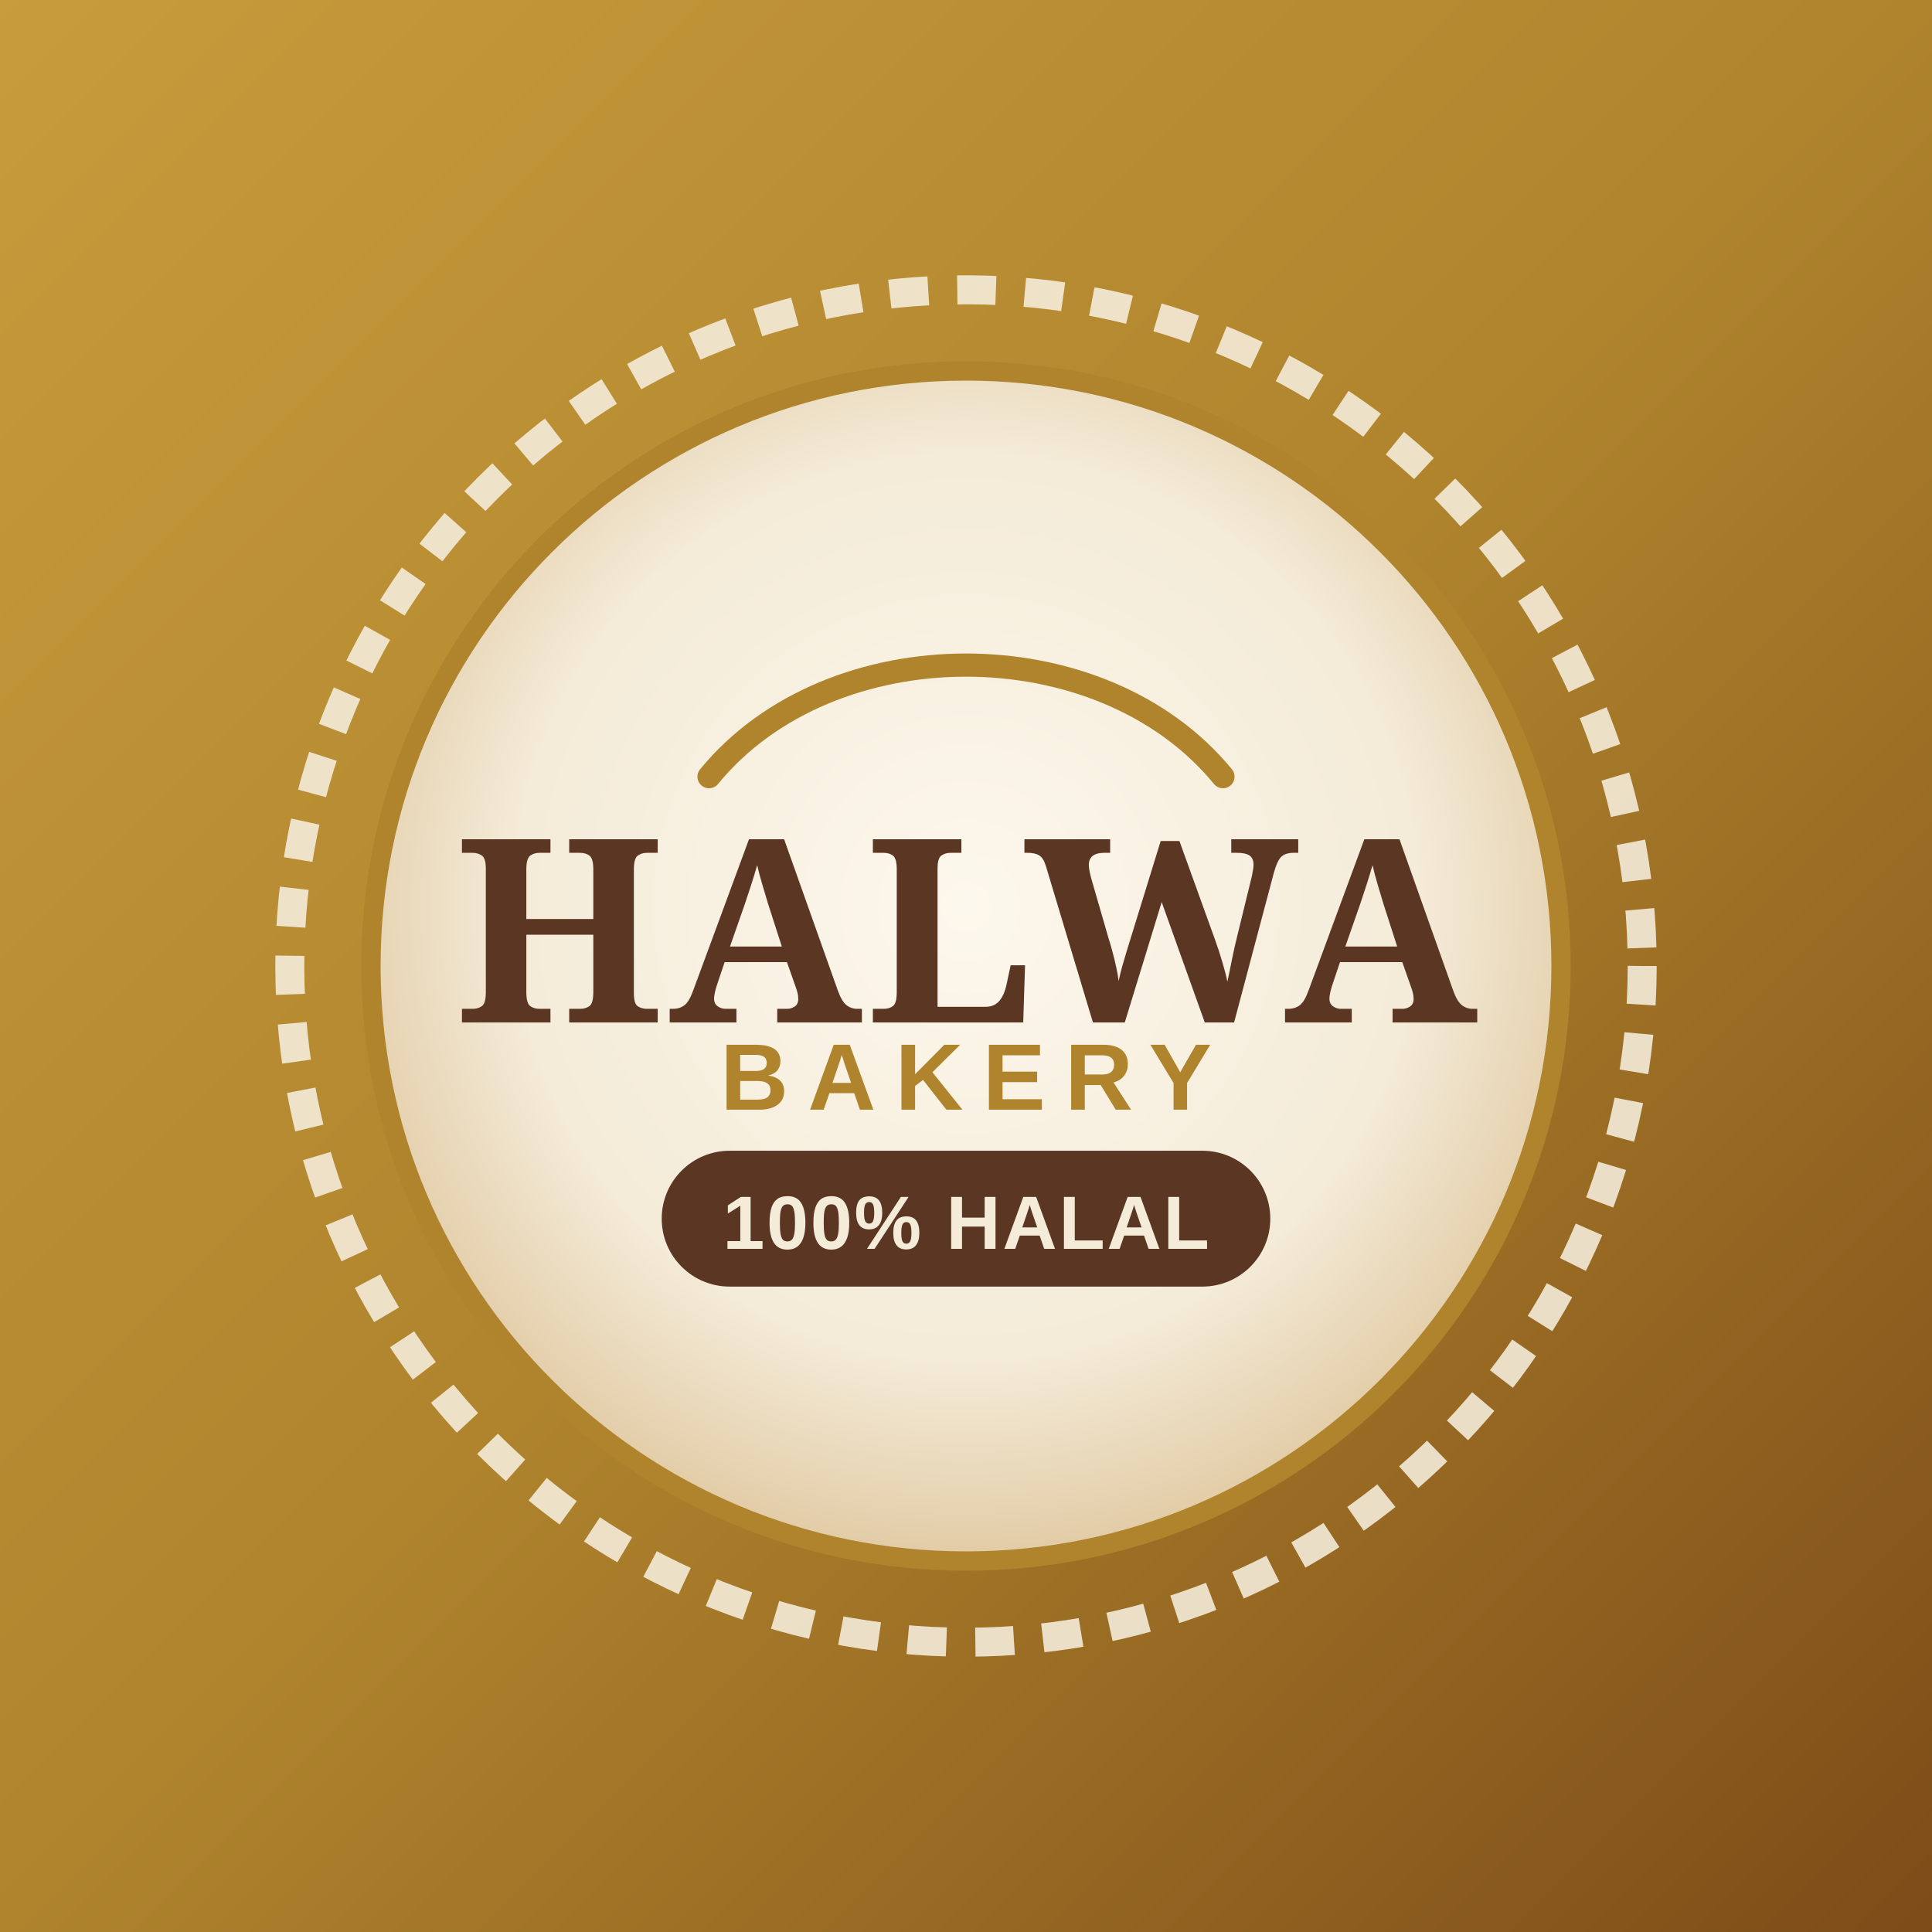
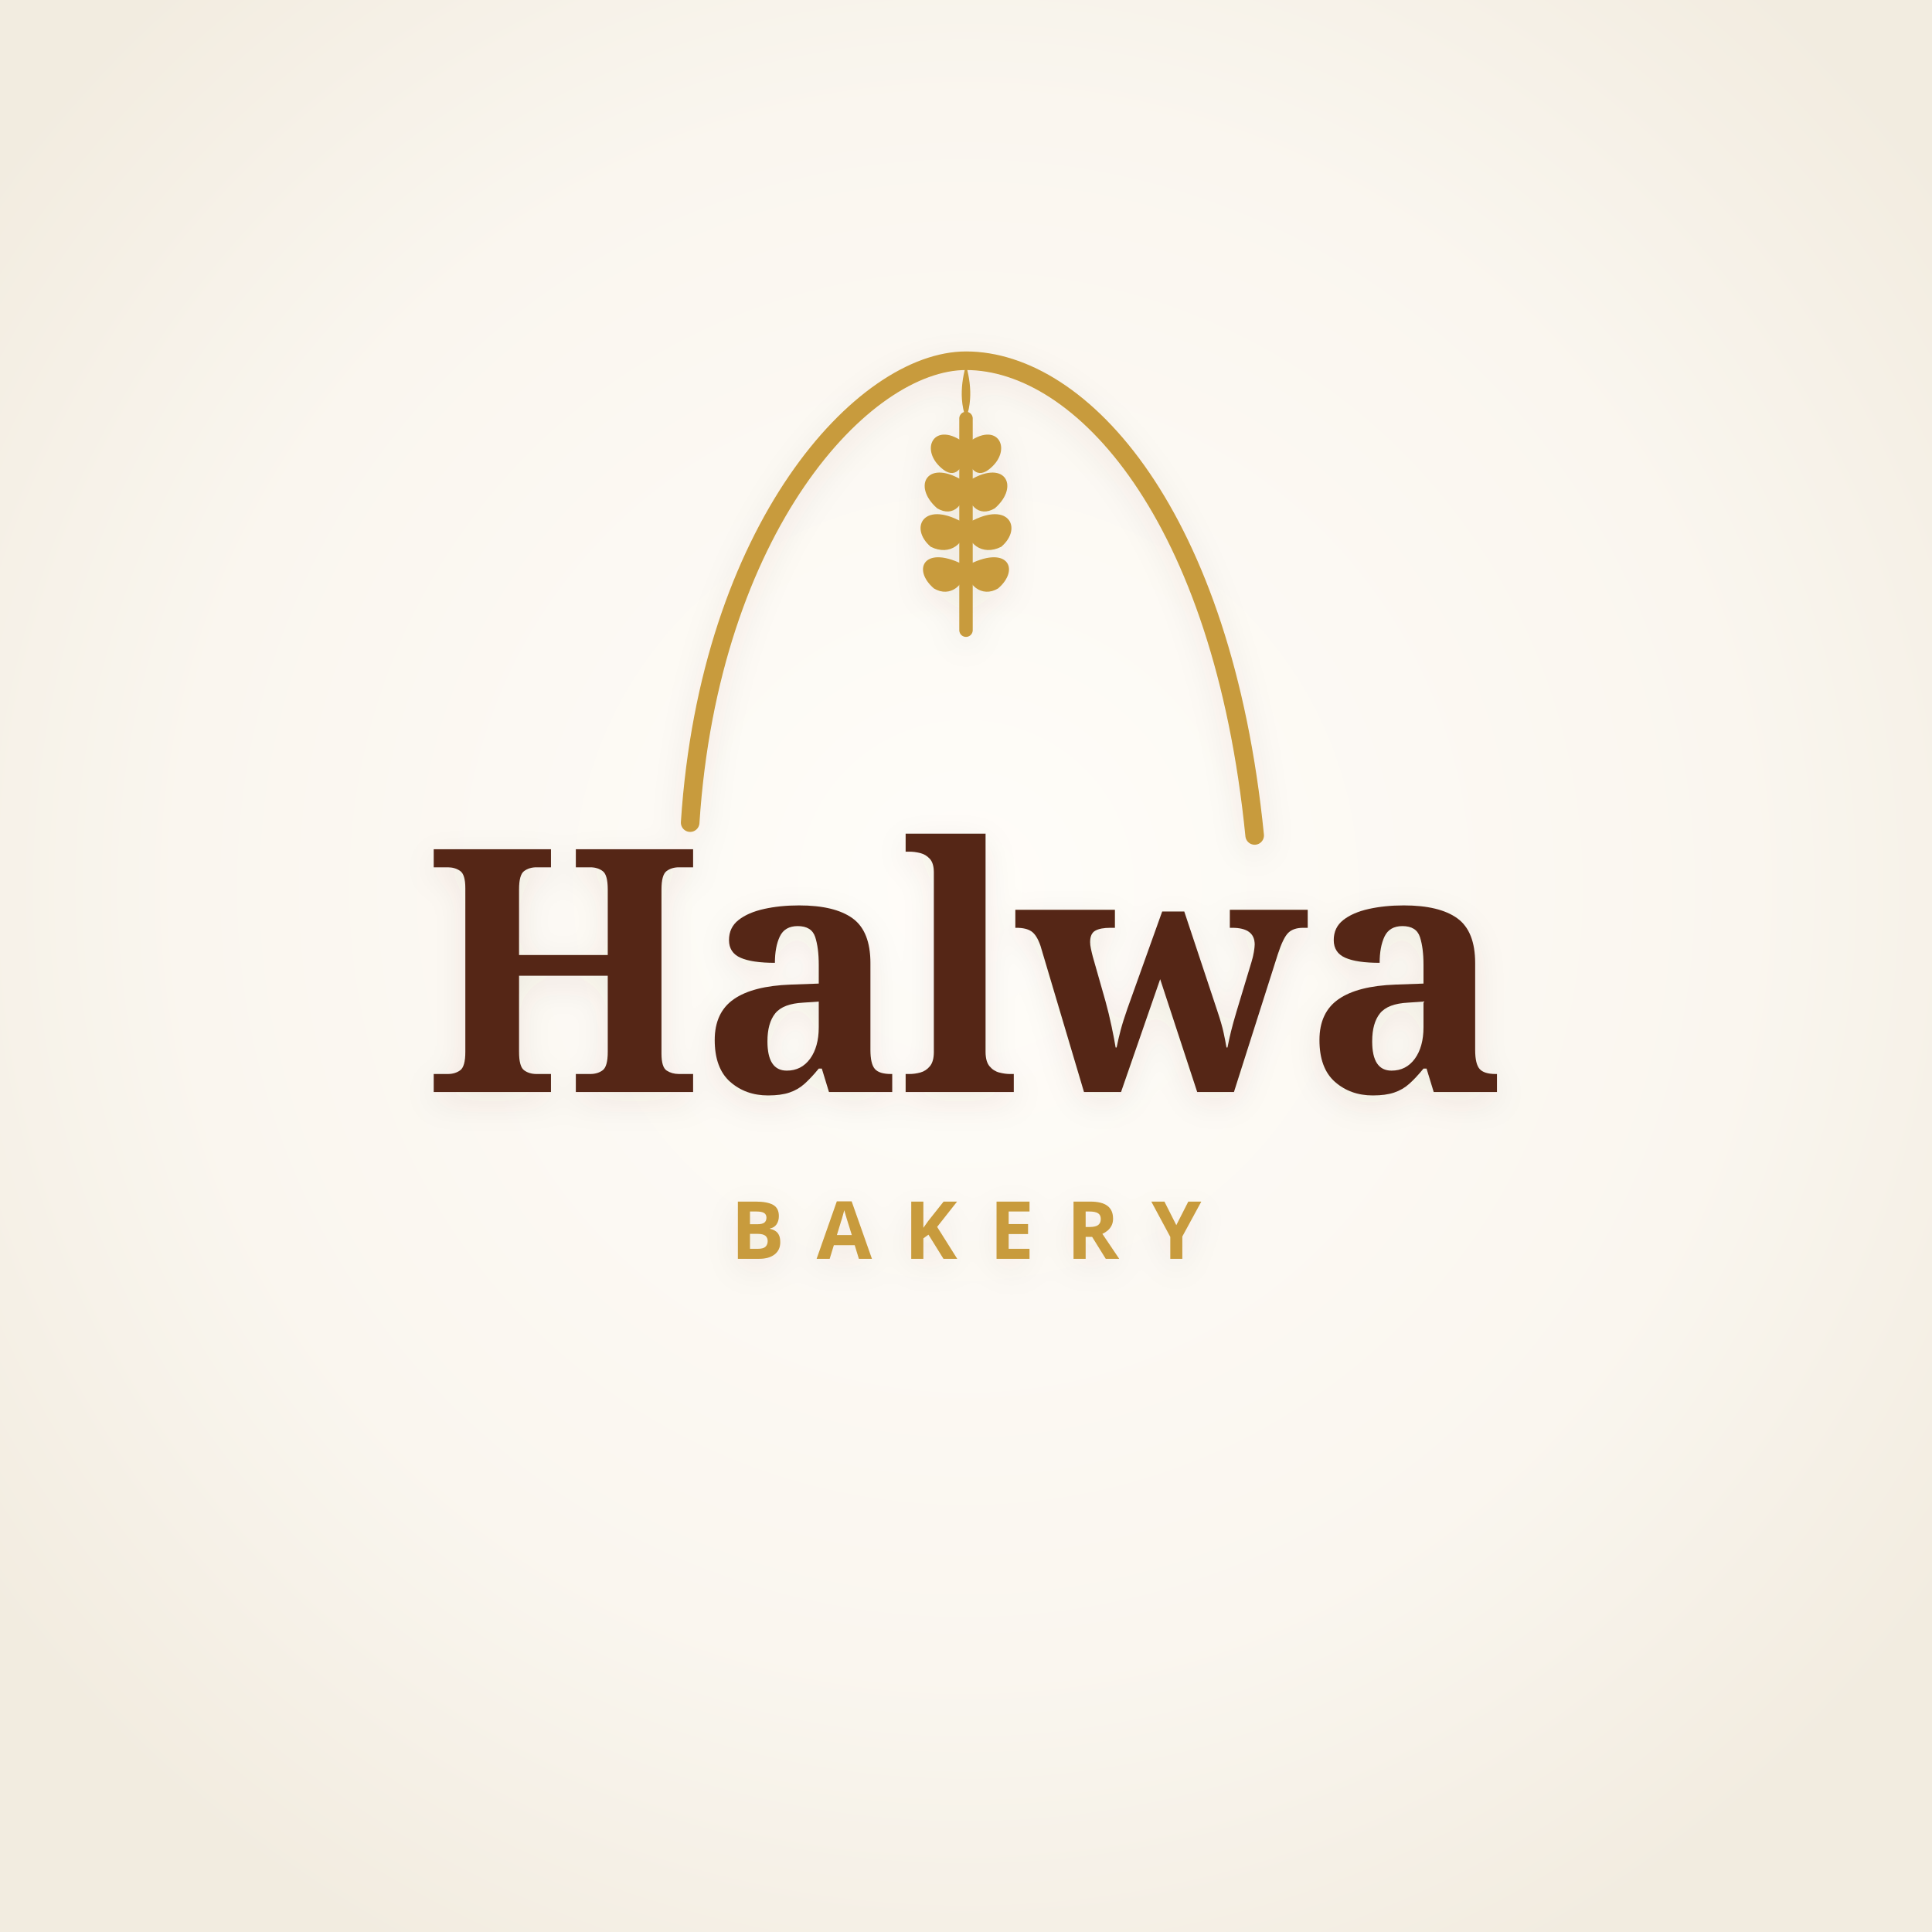
<svg xmlns="http://www.w3.org/2000/svg" viewBox="0 0 512 512" width="512" height="512">
  <defs>
-     <linearGradient id="bgGrad" x1="0" y1="0" x2="1" y2="1">
-       <stop offset="0%" stop-color="#C89B3C" />
-       <stop offset="50%" stop-color="#AF842D" />
-       <stop offset="100%" stop-color="#7C4B18" />
-     </linearGradient>
-     <radialGradient id="goldPlate" cx="50%" cy="45%" r="55%">
-       <stop offset="0%" stop-color="#FDF8ED" />
-       <stop offset="70%" stop-color="#F4EBD8" />
-       <stop offset="100%" stop-color="#E2CCA6" />
+     <radialGradient id="creamBgMask" cx="50%" cy="46%" r="62%">
+       <stop offset="0%" stop-color="#FFFDF9" />
+       <stop offset="65%" stop-color="#FAF6EF" />
+       <stop offset="100%" stop-color="#F2ECE0" />
    </radialGradient>
+     <filter id="maskShadow" x="-10%" y="-10%" width="120%" height="120%">
+       <feDropShadow dx="0" dy="3" stdDeviation="5" flood-color="#5A3623" flood-opacity="0.08" />
+     </filter>
  </defs>
-   <rect width="512" height="512" fill="url(#bgGrad)" />
-   <circle cx="256" cy="256" r="179.2" fill="none" stroke="#F4EBD8" stroke-width="7.68" stroke-dasharray="10.24 7.68" opacity="0.9" />
-   <circle cx="256" cy="256" r="157.696" fill="url(#goldPlate)" stroke="#AF842D" stroke-width="5.12" />
-   <path d="M 187.904 205.824 C 220.16 166.4 291.84 166.4 324.096 205.824" fill="none" stroke="#AF842D" stroke-width="6.144" stroke-linecap="round" />
-   <text x="256" y="270.96" font-family="serif, Georgia" font-size="68" font-weight="bold" fill="#5A3623" text-anchor="middle" letter-spacing="1">HALWA</text>
-   <text x="256" y="294.08" font-family="sans-serif, Arial" font-size="25" font-weight="900" fill="#AF842D" text-anchor="middle" letter-spacing="5.12">BAKERY</text>
-   <rect x="175.36" y="304.96" width="161.28" height="36" rx="18" fill="#5A3623" />
-   <text x="256" y="330.96" font-family="sans-serif, Arial" font-size="20" font-weight="bold" fill="#F4EBD8" text-anchor="middle" letter-spacing="0.5">100% HALAL</text>
+   <rect width="512" height="512" fill="url(#creamBgMask)" />
+   <g transform="translate(256, 252) scale(0.85)" filter="url(#maskShadow)">
+     <g transform="translate(0, -68)">
+       <path d="M-86,28 C-80,-64 -32,-116 0,-116 C36,-116 80,-68 90,32" fill="none" stroke="#C89B3C" stroke-width="5.8" stroke-linecap="round" />
+       <g transform="translate(0, -70)">
+         <line x1="0" y1="38" x2="0" y2="-28" stroke="#C89B3C" stroke-width="4.2" stroke-linecap="round" />
+         <path d="M0,-28 C-3,-36 0,-44 0,-45 C0,-44 3,-36 0,-28 Z" fill="#C89B3C" />
+         <path d="M0,-20 C-10,-28 -15,-18 -7,-12 C-3,-9 0,-13 0,-20 Z" fill="#C89B3C" />
+         <path d="M0,-20 C10,-28 15,-18 7,-12 C3,-9 0,-13 0,-20 Z" fill="#C89B3C" />
+         <path d="M0,-8 C-12,-16 -17,-7 -9,0 C-4,3 0,-1 0,-8 Z" fill="#C89B3C" />
+         <path d="M0,-8 C12,-16 17,-7 9,0 C4,3 0,-1 0,-8 Z" fill="#C89B3C" />
+         <path d="M0,5 C-13,-3 -18,6 -11,12 C-5,15 0,11 0,5 Z" fill="#C89B3C" />
+         <path d="M0,5 C13,-3 18,6 11,12 C5,15 0,11 0,5 Z" fill="#C89B3C" />
+         <path d="M0,18 C-13,11 -17,19 -10,25 C-5,28 0,24 0,18 Z" fill="#C89B3C" />
+         <path d="M0,18 C13,11 17,19 10,25 C5,28 0,24 0,18 Z" fill="#C89B3C" />
+       </g>
+     </g>
+     <text x="0" y="44" font-family="Playfair Display, Georgia, serif" font-size="106" font-weight="700" fill="#542817" text-anchor="middle" letter-spacing="-1">Halwa</text>
+     <text x="0" y="96" font-family="Plus Jakarta Sans, system-ui, sans-serif" font-size="25" font-weight="800" fill="#C89B3C" text-anchor="middle" letter-spacing="10">BAKERY</text>
+   </g>
</svg>
